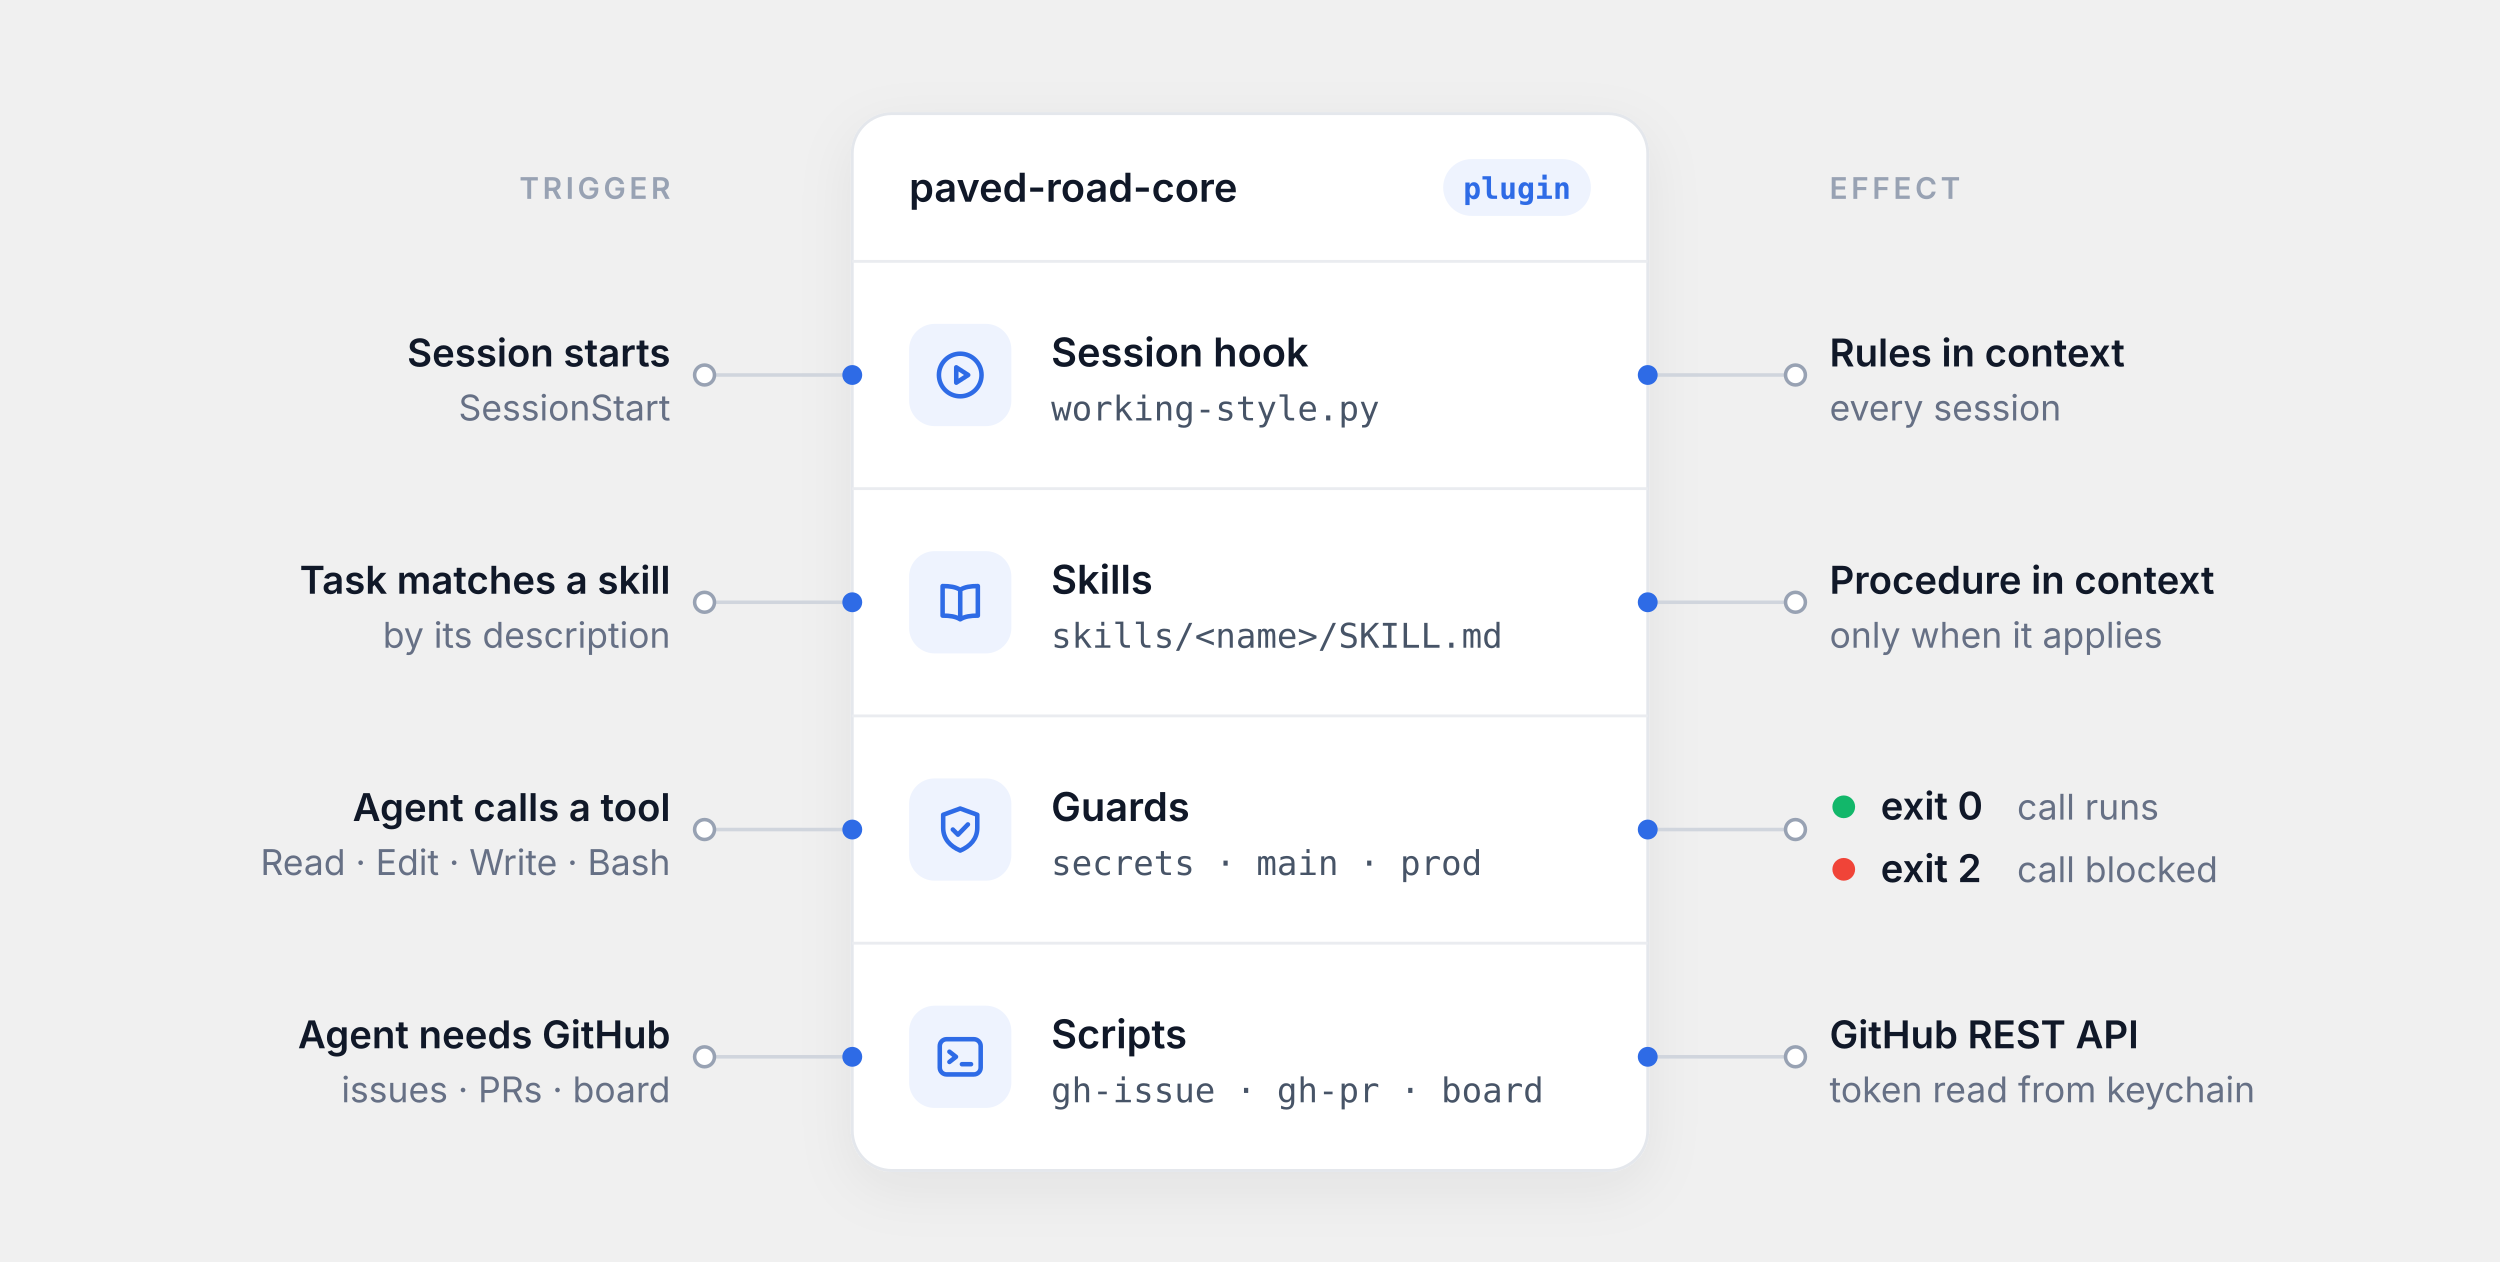
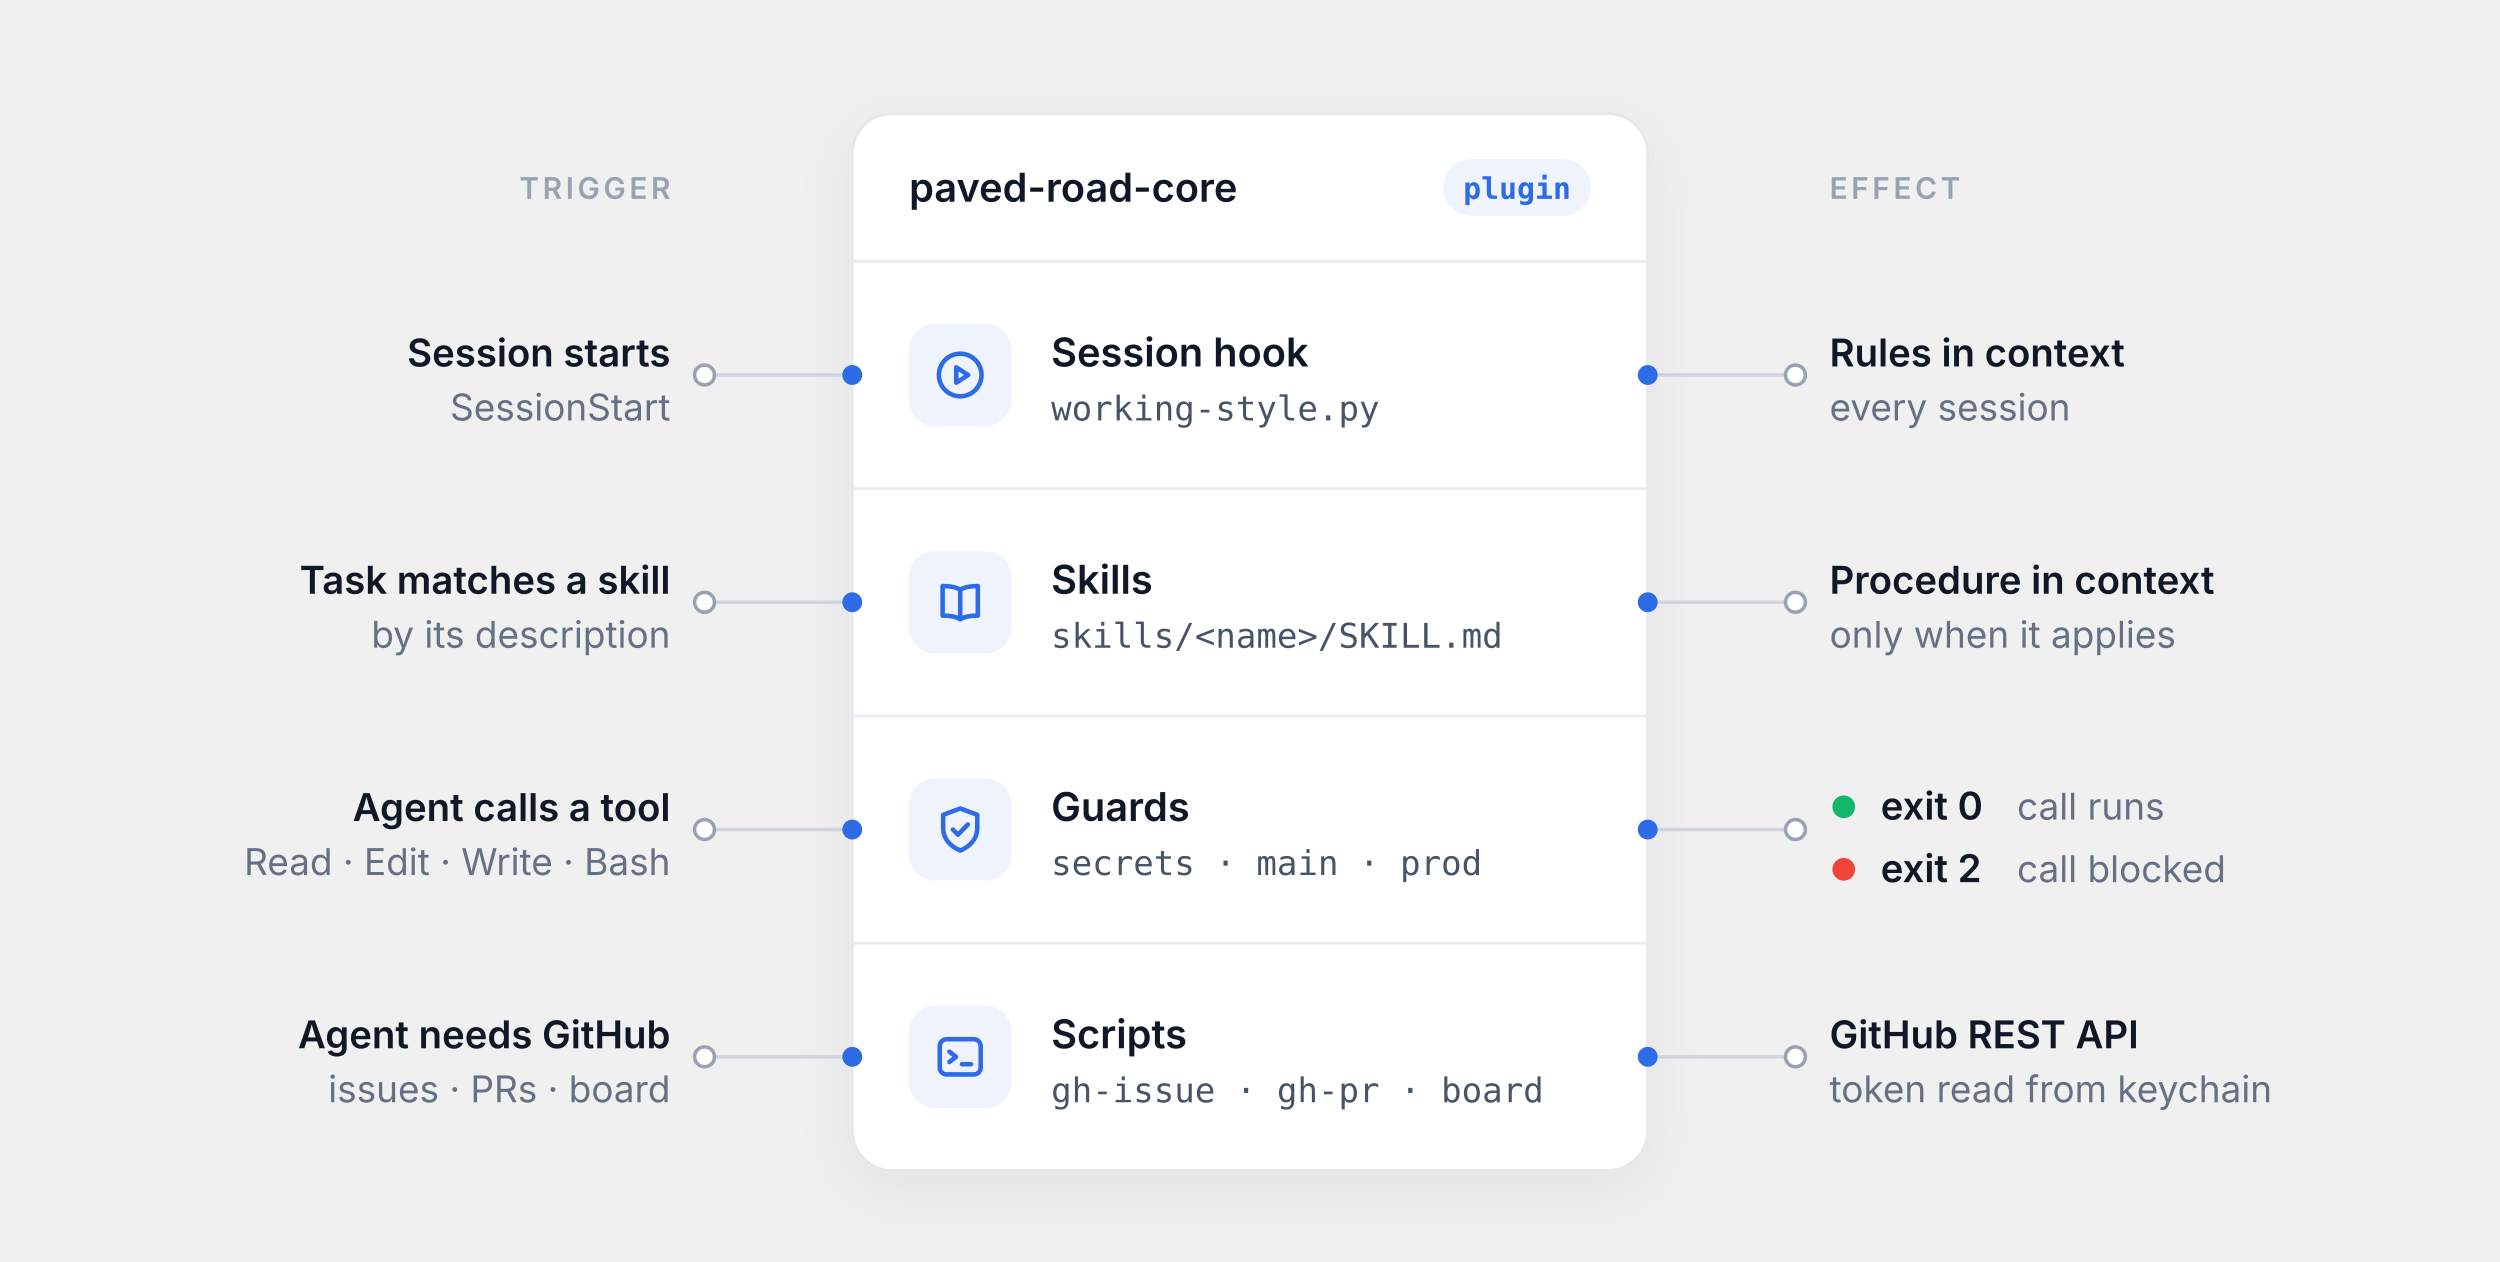
<svg xmlns="http://www.w3.org/2000/svg" viewBox="0 0 880 444" width="880" height="444" role="img" aria-label="How paved-road-core plugs into a Claude Code session">
  <style>
  .card{fill:#FFFFFF;stroke:#E4E7EC}
  .hair{stroke:#EAECF0;stroke-width:1}
  .tile{fill:#EEF3FE}
  .ico{fill:none;stroke:#2E6BE6;stroke-width:1.6;stroke-linecap:round;stroke-linejoin:round}
  .wire{fill:none;stroke:#D0D5DD;stroke-width:1.25}
  .chev{fill:none;stroke:#98A2B3;stroke-width:1.5;stroke-linecap:round;stroke-linejoin:round}
  .pin{fill:#FFFFFF;stroke:#98A2B3;stroke-width:1.25}
  .pina{fill:#2E6BE6}
  .t{fill:#101828;font:600 14px Inter,-apple-system,BlinkMacSystemFont,'Segoe UI',Helvetica,Arial,sans-serif}
  .tc{fill:#101828;font:600 13.5px Inter,-apple-system,BlinkMacSystemFont,'Segoe UI',Helvetica,Arial,sans-serif}
-   .c{fill:#667085;font:12.5px Inter,-apple-system,BlinkMacSystemFont,'Segoe UI',Helvetica,Arial,sans-serif}
+   .c{fill:#667085;font:13px Inter,-apple-system,BlinkMacSystemFont,'Segoe UI',Helvetica,Arial,sans-serif}
  .m{fill:#475467;font:12px 'JetBrains Mono',ui-monospace,SFMono-Regular,Menlo,Consolas,monospace}
  .eb{fill:#98A2B3;font:600 10.5px Inter,-apple-system,BlinkMacSystemFont,'Segoe UI',Helvetica,Arial,sans-serif;letter-spacing:.12em}
  .eba{fill:#2E6BE6;font:600 10.5px Inter,-apple-system,BlinkMacSystemFont,'Segoe UI',Helvetica,Arial,sans-serif;letter-spacing:.12em}
  .tag{fill:#EEF3FE}.tagt{fill:#2E6BE6;font:600 10.5px 'JetBrains Mono',ui-monospace,SFMono-Regular,Menlo,Consolas,monospace}
  .ok{fill:#12B76A}.no{fill:#F04438}
  .okb{fill:#ECFDF3;stroke:#ABEFC6}.nob{fill:#FEF3F2;stroke:#FECDCA}
  .halo{fill:#EEF3FE}.node{fill:#2E6BE6}.nodet{fill:#FFFFFF;font:600 12px Inter,-apple-system,BlinkMacSystemFont,'Segoe UI',Helvetica,Arial,sans-serif}
  .nodep{fill:#FFFFFF;stroke:#2E6BE6;stroke-width:1.5}.nodept{fill:#2E6BE6;font:600 12px Inter,-apple-system,BlinkMacSystemFont,'Segoe UI',Helvetica,Arial,sans-serif}
  .track{fill:none;stroke:#E4E7EC;stroke-width:2}
</style>
  <defs>
    <filter id="sh" x="-40%" y="-40%" width="180%" height="200%">
      <feDropShadow dx="0" dy="1" stdDeviation="1" flood-color="#101828" flood-opacity=".05" />
      <feDropShadow dx="0" dy="6" stdDeviation="10" flood-color="#101828" flood-opacity=".06" />
    </filter>
  </defs>
  <rect class="card" filter="url(#sh)" x="300" y="40" width="280" height="372" rx="14" />
  <text class="eb" x="236" y="70.0" text-anchor="end">TRIGGER</text>
  <text class="t" x="320" y="71.0">paved-road-core</text>
  <rect class="tag" x="508" y="56.0" width="52" height="20" rx="10" />
  <text class="tagt" x="534" y="70.0" text-anchor="middle">plugin</text>
  <text class="eb" x="644" y="70.0">EFFECT</text>
  <path class="hair" d="M300 92H580" />
  <rect class="tile" x="320" y="114.0" width="36" height="36" rx="9" />
  <g class="ico" transform="translate(328.0 122.0)">
    <circle cx="10" cy="10" r="7.5" />
    <path d="M8.6 7.3 12.8 10l-4.2 2.7z" />
  </g>
  <text class="t" x="370" y="129.0">Session hook</text>
  <text class="m" x="370" y="148.0">working-style.py</text>
  <text class="tc" x="236" y="129.0" text-anchor="end">Session starts</text>
  <text class="c" x="236" y="148.0" text-anchor="end">SessionStart</text>
  <path class="wire" d="M248 132.0H300" />
  <circle class="pin" cx="248" cy="132.0" r="3.5" />
  <circle class="pina" cx="300" cy="132.0" r="3.5" />
  <path class="wire" d="M580 132.0H632" />
  <circle class="pina" cx="580" cy="132.0" r="3.5" />
  <circle class="pin" cx="632" cy="132.0" r="3.5" />
  <text class="tc" x="644" y="129.0">Rules in context</text>
  <text class="c" x="644" y="148.0">every session</text>
  <path class="hair" d="M300 172H580" />
  <rect class="tile" x="320" y="194.0" width="36" height="36" rx="9" />
  <g class="ico" transform="translate(328.0 202.0)">
    <path d="M10 5.6C8.4 4.6 6.4 4.3 3.8 4.3v10.4c2.6 0 4.6.3 6.2 1.3 1.6-1 3.6-1.3 6.2-1.3V4.3c-2.6 0-4.6.3-6.2 1.3zM10 5.6V16" />
  </g>
  <text class="t" x="370" y="209.0">Skills</text>
  <text class="m" x="370" y="228.0">skills/&lt;name&gt;/SKILL.md</text>
  <text class="tc" x="236" y="209.0" text-anchor="end">Task matches a skill</text>
  <text class="c" x="236" y="228.0" text-anchor="end">by its description</text>
  <path class="wire" d="M248 212.0H300" />
  <circle class="pin" cx="248" cy="212.0" r="3.5" />
  <circle class="pina" cx="300" cy="212.0" r="3.5" />
  <path class="wire" d="M580 212.0H632" />
  <circle class="pina" cx="580" cy="212.0" r="3.5" />
  <circle class="pin" cx="632" cy="212.0" r="3.5" />
  <text class="tc" x="644" y="209.0">Procedure in context</text>
  <text class="c" x="644" y="228.0">only when it applies</text>
  <path class="hair" d="M300 252H580" />
  <rect class="tile" x="320" y="274.0" width="36" height="36" rx="9" />
  <g class="ico" transform="translate(328.0 282.0)">
    <path d="M10 2.6 16 4.8v4.6c0 3.9-2.5 6.5-6 8-3.5-1.5-6-4.1-6-8V4.8z" />
    <path d="m7.4 10 1.8 1.8 3.5-3.6" />
  </g>
  <text class="t" x="370" y="289.0">Guards</text>
  <text class="m" x="370" y="308.0">secrets · main · prod</text>
  <text class="tc" x="236" y="289.0" text-anchor="end">Agent calls a tool</text>
  <text class="c" x="236" y="308.0" text-anchor="end">Read · Edit · Write · Bash</text>
  <path class="wire" d="M248 292.0H300" />
  <circle class="pin" cx="248" cy="292.0" r="3.5" />
  <circle class="pina" cx="300" cy="292.0" r="3.5" />
  <path class="wire" d="M580 292.0H632" />
  <circle class="pina" cx="580" cy="292.0" r="3.5" />
  <circle class="pin" cx="632" cy="292.0" r="3.5" />
  <circle class="ok" cx="649" cy="284.0" r="4" />
  <text class="tc" x="662" y="288.5">exit 0</text>
  <text class="c" x="710" y="288.5">call runs</text>
  <circle class="no" cx="649" cy="306.0" r="4" />
  <text class="tc" x="662" y="310.5">exit 2</text>
  <text class="c" x="710" y="310.5">call blocked</text>
  <path class="hair" d="M300 332H580" />
  <rect class="tile" x="320" y="354.0" width="36" height="36" rx="9" />
  <g class="ico" transform="translate(328.0 362.0)">
    <rect x="2.8" y="3.8" width="14.4" height="12.4" rx="2.4" />
    <path d="m6.2 8.2 2.3 1.8-2.3 1.8M10.6 12.6h3.2" />
  </g>
  <text class="t" x="370" y="369.0">Scripts</text>
  <text class="m" x="370" y="388.0">gh-issue · gh-pr · board</text>
  <text class="tc" x="236" y="369.0" text-anchor="end">Agent needs GitHub</text>
  <text class="c" x="236" y="388.0" text-anchor="end">issues · PRs · board</text>
  <path class="wire" d="M248 372.0H300" />
  <circle class="pin" cx="248" cy="372.0" r="3.5" />
  <circle class="pina" cx="300" cy="372.0" r="3.5" />
  <path class="wire" d="M580 372.0H632" />
  <circle class="pina" cx="580" cy="372.0" r="3.5" />
  <circle class="pin" cx="632" cy="372.0" r="3.5" />
  <text class="tc" x="644" y="369.0">GitHub REST API</text>
  <text class="c" x="644" y="388.0">token read from keychain</text>
</svg>
